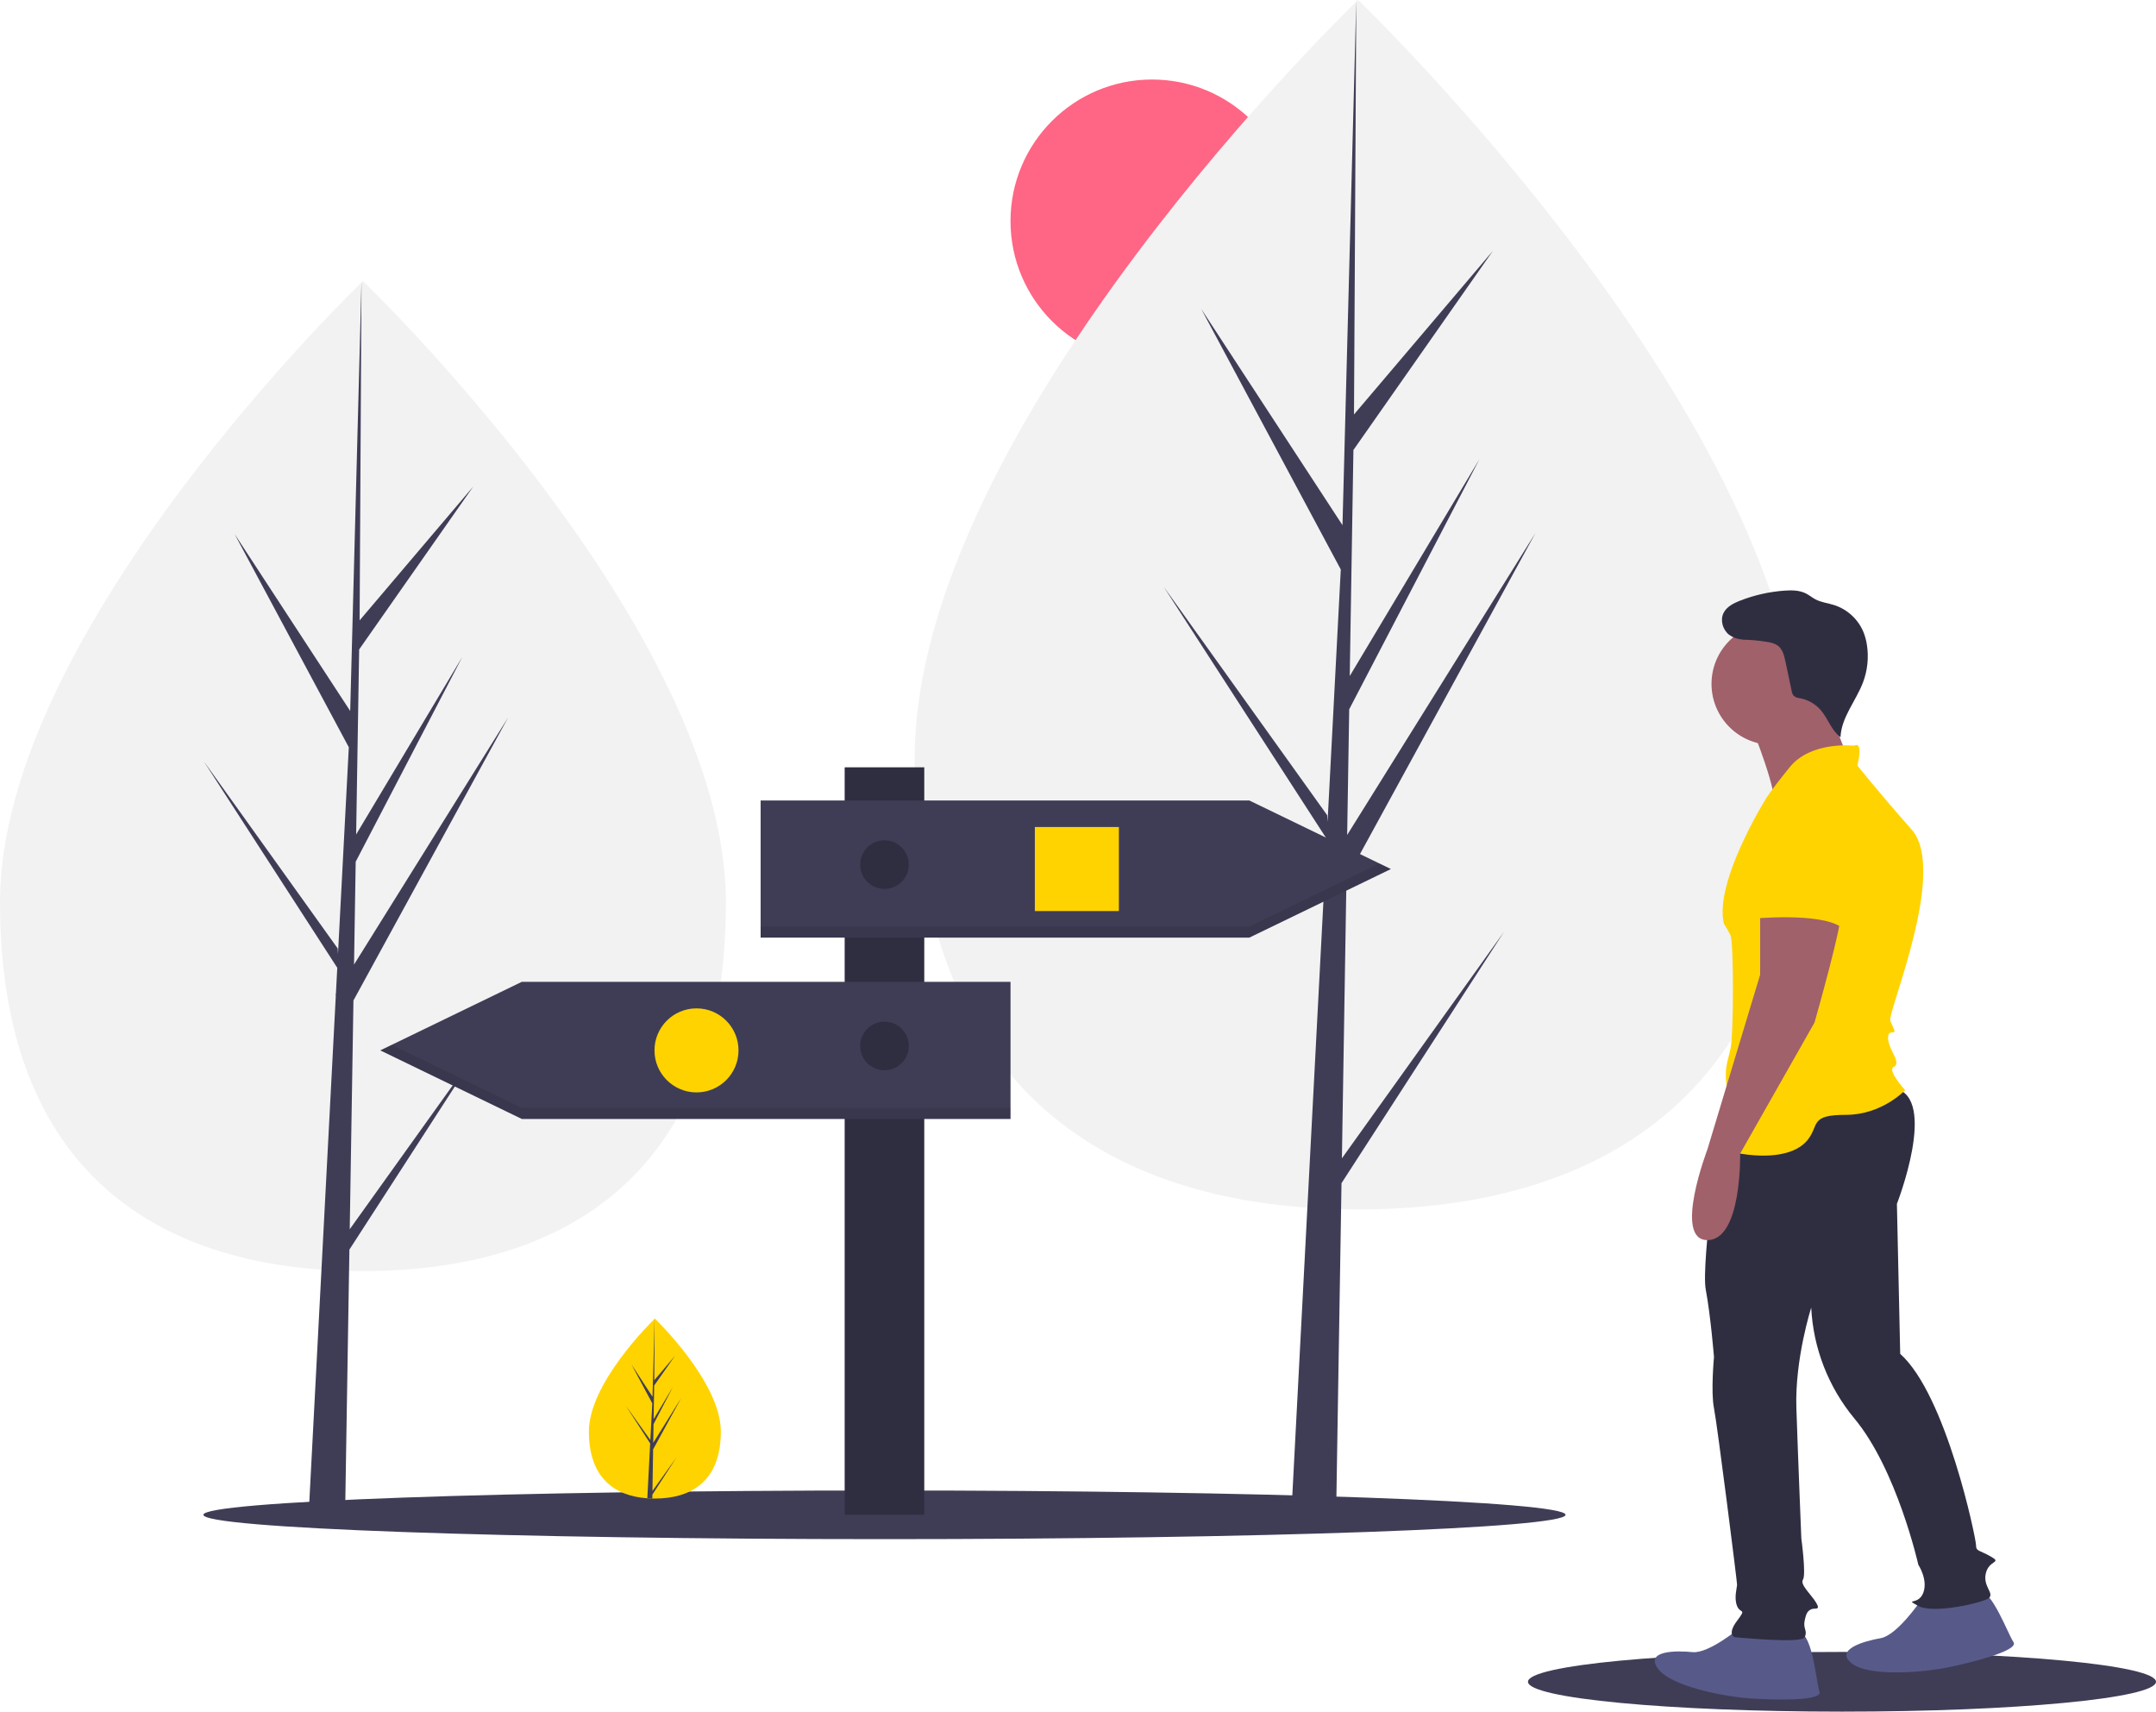
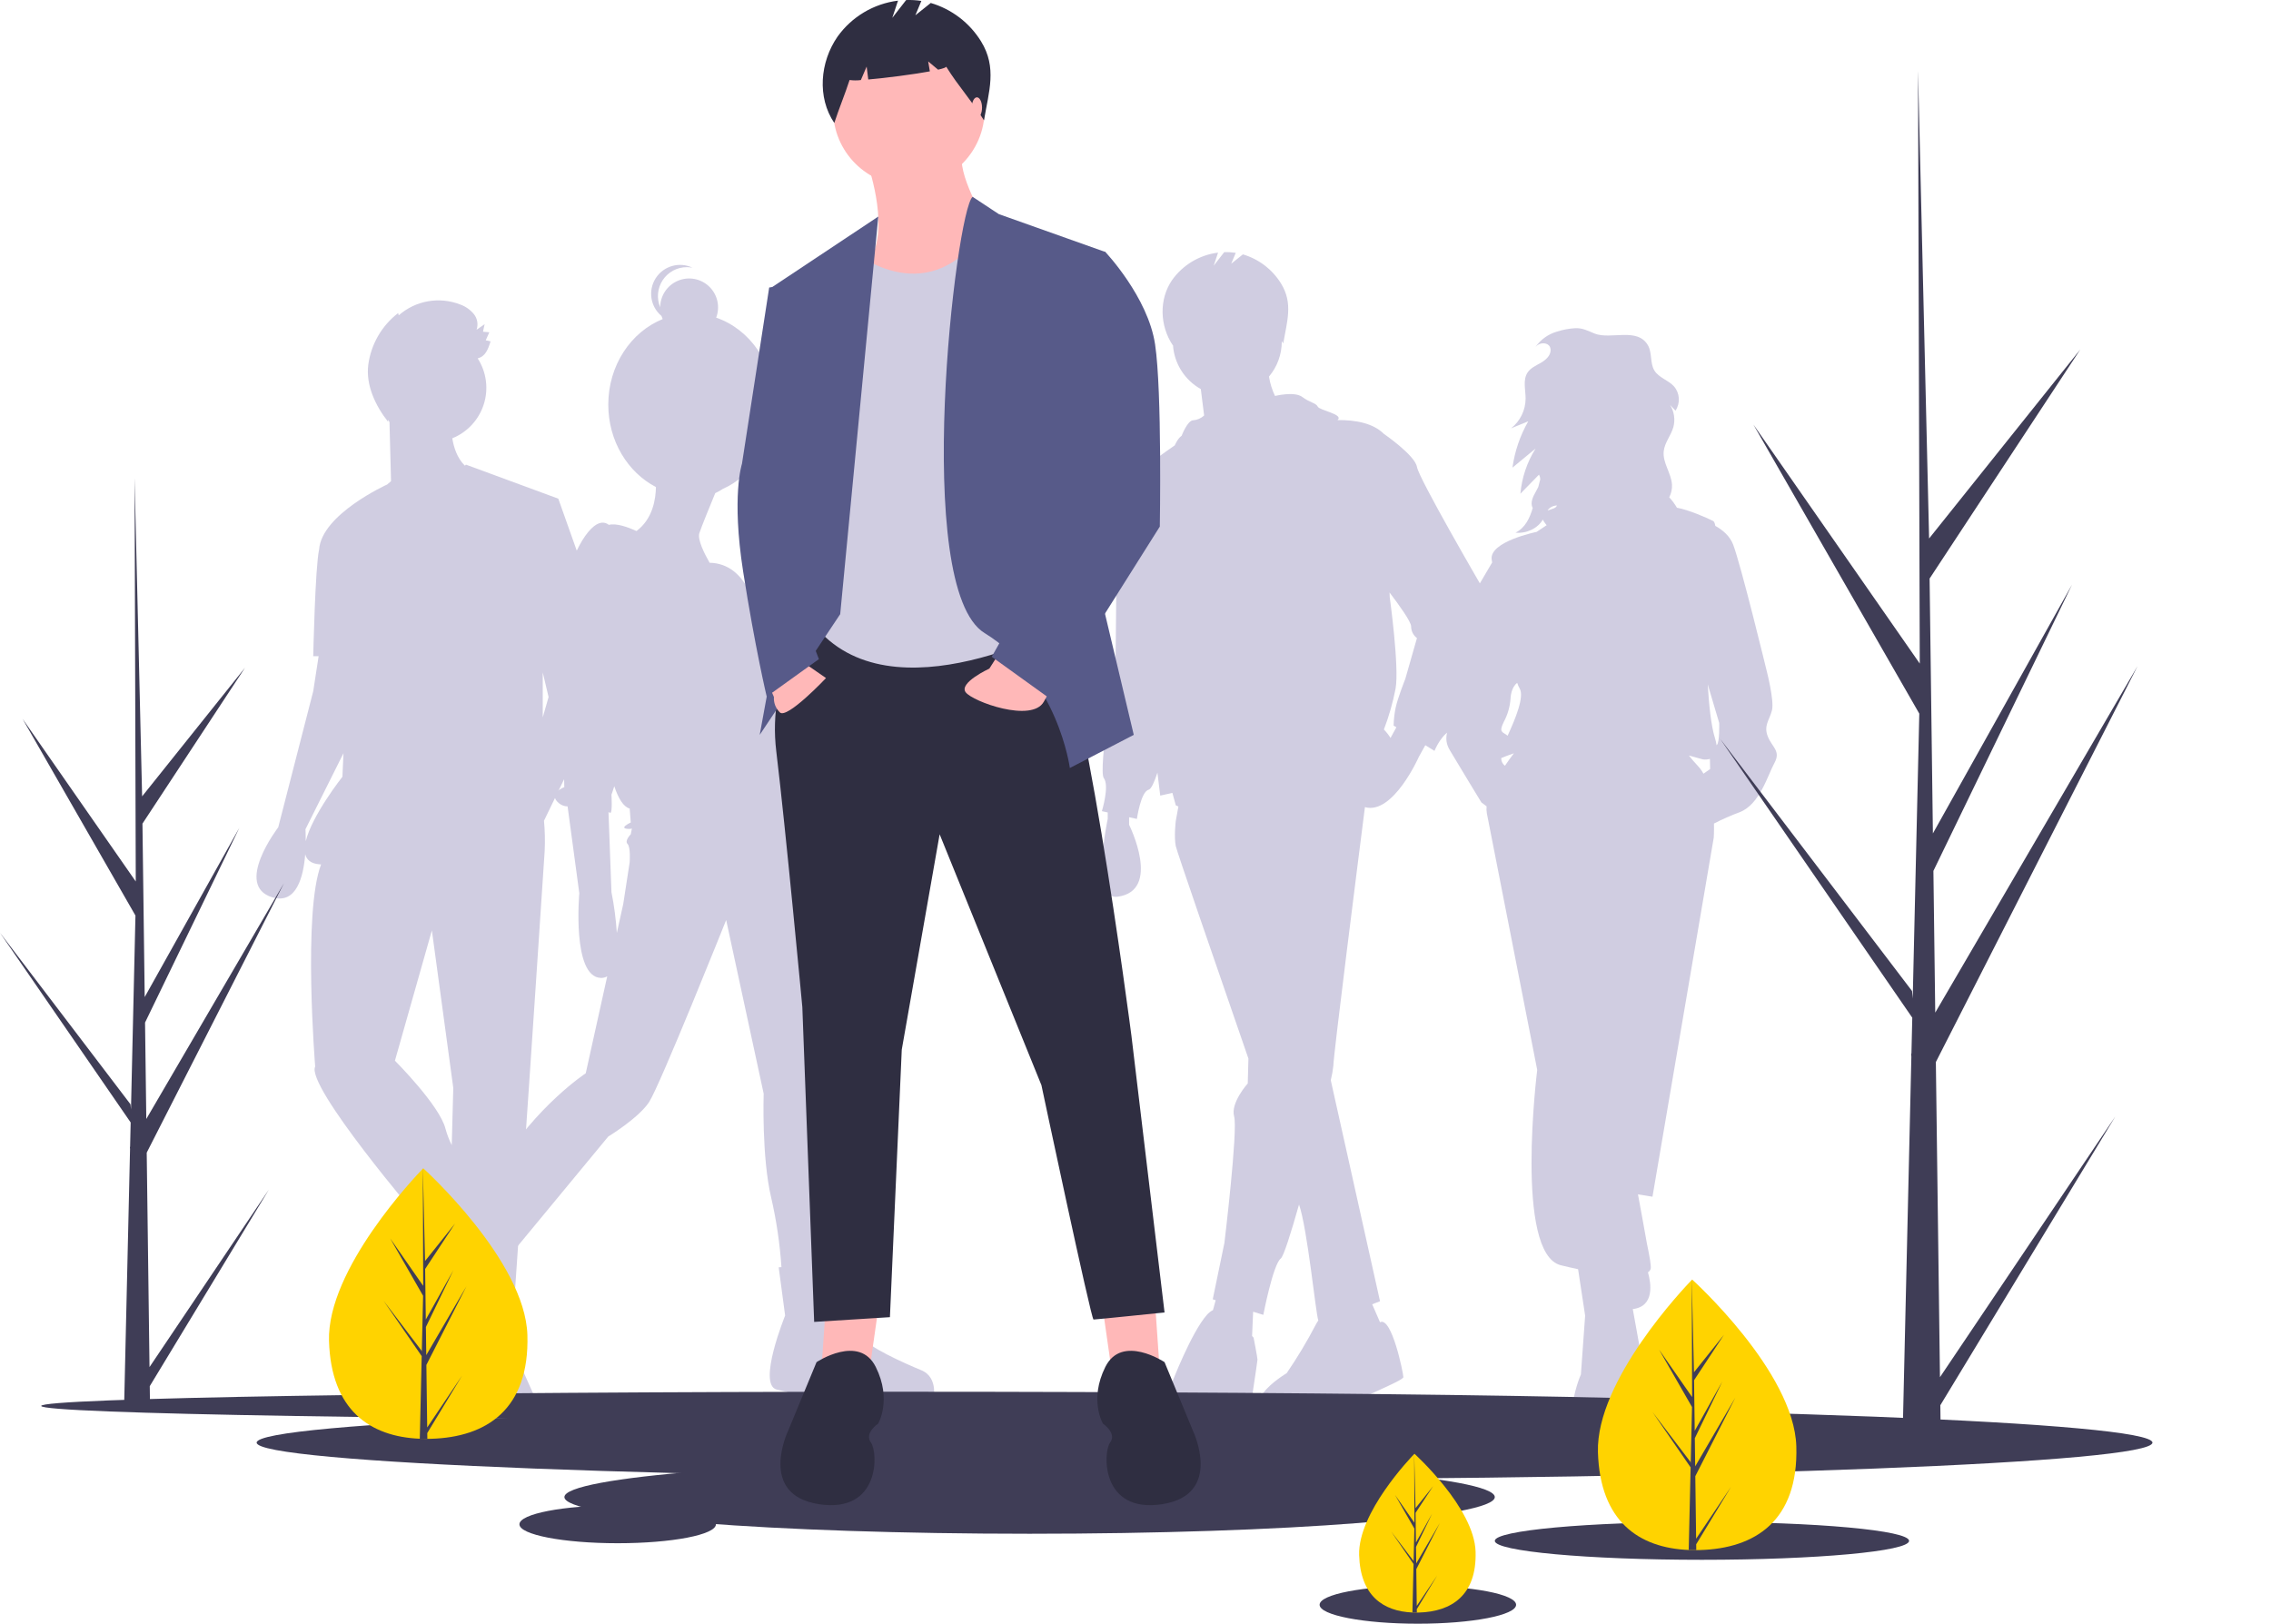
- <svg xmlns="http://www.w3.org/2000/svg" id="ee68b97f-fc10-400d-a2ff-be2b67d80654" data-name="Layer 1" width="974.967" height="773.958" viewBox="0 0 974.967 773.958">
-   <circle cx="520.967" cy="99.958" r="64" fill="#ff6584" />
-   <path d="M440.78,470.993c0,123.61-73.484,166.77-164.132,166.77s-164.132-43.16-164.132-166.77S276.648,190.131,276.648,190.131,440.78,347.383,440.78,470.993Z" transform="translate(-112.5165 -63.02104)" fill="#f2f2f2" />
-   <polygon points="158.153 555.833 159.833 452.383 229.79 324.4 160.097 436.154 160.852 389.639 209.067 297.044 161.052 377.329 161.052 377.329 162.412 293.669 214.04 219.952 162.625 280.514 163.474 127.11 158.138 330.188 158.576 321.811 106.085 241.464 157.735 337.893 152.844 431.327 152.698 428.847 92.185 344.294 152.515 437.608 151.903 449.293 151.794 449.469 151.844 450.428 139.435 687.478 156.014 687.478 158.003 565.037 218.185 471.952 158.153 555.833" fill="#3f3d56" />
-   <path d="M927.164,406.143c0,151.011-89.774,203.739-200.516,203.739S526.132,557.154,526.132,406.143,726.648,63.021,726.648,63.021,927.164,255.131,927.164,406.143Z" transform="translate(-112.5165 -63.02104)" fill="#f2f2f2" />
-   <polygon points="606.827 523.761 608.88 397.378 694.345 241.024 609.202 377.552 610.126 320.725 669.028 207.605 610.37 305.687 610.37 305.687 612.03 203.481 675.104 113.423 612.291 187.409 613.329 0 606.809 248.096 607.345 237.861 543.218 139.704 606.317 257.508 600.341 371.654 600.164 368.625 526.236 265.329 599.94 379.328 599.192 393.603 599.059 393.818 599.12 394.99 583.96 684.589 604.214 684.589 606.645 535.005 680.167 421.285 606.827 523.761" fill="#3f3d56" />
-   <ellipse cx="399.967" cy="684.958" rx="308" ry="11" fill="#3f3d56" />
-   <ellipse cx="832.967" cy="760.458" rx="142" ry="13.5" fill="#3f3d56" />
-   <rect x="381.967" y="346.958" width="36" height="338" fill="#2f2e41" />
-   <polygon points="564.967 423.958 343.967 423.958 343.967 361.958 564.967 361.958 628.967 392.958 564.967 423.958" fill="#3f3d56" />
-   <polygon points="564.967 418.958 343.967 418.958 343.967 423.958 564.967 423.958 628.967 392.958 623.806 390.458 564.967 418.958" opacity="0.1" />
-   <polygon points="235.967 505.958 456.967 505.958 456.967 443.958 235.967 443.958 171.967 474.958 235.967 505.958" fill="#3f3d56" />
-   <polygon points="177.128 472.458 171.967 474.958 235.967 505.958 456.967 505.958 456.967 500.958 235.967 500.958 177.128 472.458" opacity="0.1" />
-   <rect x="467.967" y="373.958" width="38" height="38" fill="#ffd300" />
-   <circle cx="314.967" cy="474.958" r="19" fill="#ffd300" />
-   <circle cx="399.967" cy="390.958" r="11" fill="#2f2e41" />
-   <circle cx="399.967" cy="472.958" r="11" fill="#2f2e41" />
-   <path d="M438.483,710.315c0,22.469-13.356,30.314-29.834,30.314q-.573,0-1.143-.013c-.763-.016-1.52-.053-2.267-.104-14.871-1.052-26.424-9.301-26.424-30.197,0-21.625,27.634-48.912,29.71-50.932l.004-.004c.08-.078.12-.116.12-.116S438.483,687.847,438.483,710.315Z" transform="translate(-112.5165 -63.02104)" fill="#ffd300" />
-   <path d="M407.563,737.192l10.912-15.247-10.939,16.921-.029,1.75c-.763-.016-1.52-.053-2.267-.104l1.176-22.479-.009-.174.02-.033.111-2.123L395.571,698.74,406.572,714.11l.025.451.889-16.985-9.388-17.528,9.503,14.547.925-35.212.004-.12v.116l-.154,27.767,9.347-11.008L408.337,689.539l-.247,15.207,8.727-14.594-8.763,16.832-.138,8.454,12.669-20.313-12.717,23.263Z" transform="translate(-112.5165 -63.02104)" fill="#3f3d56" />
-   <path d="M899.524,798.893s-14.159,11.923-21.611,11.178-21.611-.745-15.649,7.452,30.554,12.669,40.987,13.414,33.535,1.49,32.044-2.981S932.313,802.619,926.351,801.129,899.524,798.893,899.524,798.893Z" transform="translate(-112.5165 -63.02104)" fill="#575a89" />
-   <path d="M980.789,787.186s-10.434,15.29-17.812,16.575-21.016,5.09-13.071,11.384,32.834,3.991,43.084,1.905,32.701-7.577,30.064-11.483-9.681-23.604-15.824-23.437S980.789,787.186,980.789,787.186Z" transform="translate(-112.5165 -63.02104)" fill="#575a89" />
-   <path d="M891.229,568.517s-9.591,65.684-7.355,77.607,3.726,30.554,3.726,30.554-1.49,15.649,0,23.102,10.433,78.247,10.433,79.738-1.49,5.962,0,9.688,4.471.745,0,6.707-1.49,7.452-.745,7.452,29.809,2.981,31.299,0-.745-3.726,0-7.452,1.49-4.471,2.981-5.216,4.471.745,2.236-2.981-7.452-8.197-5.962-10.433-.745-18.63-.745-18.63-1.49-36.515-2.236-58.872,6.707-45.458,6.707-45.458a85.264,85.264,0,0,0,19.376,49.929c19.376,23.102,29.063,66.324,29.063,66.324s4.471,6.707,2.236,12.669-8.943,2.236-2.236,5.962,29.809-1.49,32.044-3.726-2.981-5.216-1.49-11.178,7.452-4.471,2.236-7.452-6.707-2.236-6.707-5.216-13.414-67.814-34.28-86.445l-1.49-67.814s18.63-47.694-.745-52.165S891.229,568.517,891.229,568.517Z" transform="translate(-112.5165 -63.02104)" fill="#2f2e41" />
-   <path d="M904.74,392.006s12.669,31.299,9.688,35.77,36.515-14.904,36.515-14.904-12.669-31.299-12.669-35.025S904.74,392.006,904.74,392.006Z" transform="translate(-112.5165 -63.02104)" fill="#a0616a" />
-   <circle cx="801.539" cy="309.237" r="27.573" fill="#a0616a" />
-   <path d="M950.943,400.204s-19.376-2.236-29.063,9.688-11.178,14.904-11.178,14.904-23.102,37.261-18.63,55.891a53.906,53.906,0,0,1,2.981,5.216c1.49,2.981,1.49,44.713,0,51.42s-2.981,8.943-1.49,18.63-11.923,25.337,3.726,28.318,27.573.745,32.789-5.962.745-11.178,17.14-11.178,26.828-11.178,26.828-11.178-8.197-8.943-5.216-10.433,0-5.216-1.49-8.943-1.49-6.707.745-6.707.745-1.49-.745-5.216,26.082-67.814,9.688-86.445-24.592-29.063-24.592-29.063S955.415,397.968,950.943,400.204Z" transform="translate(-112.5165 -63.02104)" fill="#ffd300" />
-   <path d="M908.466,470.999v32.789L884.619,582.781s-15.649,40.987,0,40.987,14.811-39.12,14.811-39.12l33.628-59.248s13.414-46.948,11.923-50.675S908.466,470.999,908.466,470.999Z" transform="translate(-112.5165 -63.02104)" fill="#a0616a" />
-   <path d="M921.135,422.56s-22.356,8.943-16.395,32.789,0,23.102,0,23.102,30.554-2.981,40.242,3.726l2.236-8.943S956.16,421.815,921.135,422.56Z" transform="translate(-112.5165 -63.02104)" fill="#ffd300" />
-   <path d="M904.64,351.559a11.001,11.001,0,0,1-10.334-1.608c-2.809-2.314-4-6.585-2.348-9.828,1.427-2.8,4.479-4.337,7.406-5.482a68.83,68.83,0,0,1,20.171-4.555c3.297-.234,6.759-.197,9.701,1.309,1.456.745,2.72,1.821,4.162,2.592,2.651,1.419,5.735,1.735,8.6,2.648A21.526,21.526,0,0,1,955.152,348.728a25.939,25.939,0,0,1,1.62,6.003,33.435,33.435,0,0,1-1.739,16.738c-3.177,8.458-9.839,15.852-10.215,24.879-4.078-2.959-5.59-8.299-8.858-12.133a16.503,16.503,0,0,0-9.419-5.463,5.246,5.246,0,0,1-2.808-1.024,4.52,4.52,0,0,1-1.025-2.392l-2.79-13.174c-.568-2.681-1.285-5.604-3.489-7.234a10.558,10.558,0,0,0-4.548-1.602,71.339,71.339,0,0,0-11.65-1.062" transform="translate(-112.5165 -63.02104)" fill="#2f2e41" />
+ <svg xmlns="http://www.w3.org/2000/svg" id="aea587a3-a3e8-4e0f-8220-a5d1e661ad74" data-name="Layer 1" width="959.282" height="685.955" viewBox="0 0 959.282 685.955">
+   <path d="M867.063,418.092c-1.794-4.613.769-6.919,1.794-11.019S866.55,390.16,866.55,390.16s-10.763-44.333-14.094-53.046c-1.41-3.687-4.471-6.223-7.535-7.927-.208-1.131-.508-1.86-.922-2.068-2.968-1.485-10.363-4.71-15.291-5.601a25.003,25.003,0,0,0-3.258-4.406,10.416,10.416,0,0,0,1.161-5.394c-.314-4.835-3.975-9.167-3.499-13.989.361-3.657,3.034-6.66,4.066-10.187a11.979,11.979,0,0,0-1.362-9.447q1.137,1.21,2.274,2.419a8.498,8.498,0,0,0-.634-10.267c-2.4-2.652-6.414-3.646-8.276-6.7-1.913-3.138-.887-7.401-2.696-10.6-4.433-7.836-15.781-2.281-22.578-5.016-2.793-1.124-4.917-2.361-8.059-2.272a31.49,31.49,0,0,0-7.861,1.468,16.609,16.609,0,0,0-9.01,6.458,5.579,5.579,0,0,1,.704-.673c1.647-1.291,4.536-1.183,5.405.72a3.189,3.189,0,0,1,.254,1.52c-.143,2.294-2.147,4.008-4.139,5.156s-4.232,2.109-5.532,4.005c-2.145,3.129-.884,7.329-.883,11.122a16.124,16.124,0,0,1-6.111,12.52l7.231-2.956a54.65,54.65,0,0,0-6.678,19.583l9.777-8.077a42.992,42.992,0,0,0-6.421,19.084l7.848-8.041a3.968,3.968,0,0,1,.518,2.064l-.818,3.156a20.508,20.508,0,0,1-.96,1.832c-1.263,2.168-2.568,4.838-1.387,7.052l.006-.003c-1.243,4.183-3.119,8.368-7.291,10.402,4.628.484,9.457-1.83,11.547-5.512a10.31,10.31,0,0,0,1.228,1.86c.134.168.267.335.4.502l-1.153.769-3.09,2.06s-20.245,4.1-18.963,11.788c.053.316.116.694.187,1.117l-5.825,9.902-8.456,28.701s-4.356,9.225-3.588,13.069,0,5.381,0,12.3-3.331,9.738,0,15.376,13.325,22.038,13.325,22.038l2.195,1.646a10.256,10.256,0,0,0,.111,2.966c2.05,10.25,21.27,108.398,21.27,108.398s-9.738,77.646,9.994,82.515c2.475.611,4.905,1.165,7.266,1.658l2.984,19.612-1.794,24.857s-13.582,30.751,11.275,32.545,13.582-26.651,13.582-26.651a13.51,13.51,0,0,0,1.538-7.944c-.253-2.281-2.387-14.152-4.48-25.569,9.433-1.131,7.668-11.143,6.411-15.545a2.549,2.549,0,0,0,1.143-1.425c.284-1.022-.377-5.043-1.577-10.679-.977-5.602-2.647-14.671-3.786-20.814l6.131.998,25.882-151.705s.171-2.415.093-5.947a96.079,96.079,0,0,1,10.926-4.816c8.457-3.331,11.788-15.632,14.607-20.757S868.856,422.705,867.063,418.092Zm-91.896-96.591a5.482,5.482,0,0,1,2.835-.961c-.219,1.192-2.269,1.54-3.988,2.164A5.074,5.074,0,0,1,775.167,321.501Zm-12.914,76.347c2.076,3.411-1.683,12.654-5.07,19.989-1.941-1.673-3.967-1.145-1.593-5.894a24.108,24.108,0,0,0,2.819-9.738c0-.586.3-4.891,2.825-6.68A13.484,13.484,0,0,0,762.253,397.848Zm-7.777,29.439c1.175-.478,2.954-1.213,5.357-2.03-1.151,1.511-2.465,3.311-3.787,5.276A3.969,3.969,0,0,1,754.475,427.287Zm83.117,3.362c-1.558-1.655-2.817-3.136-3.853-4.461q2.899.763,5.903,1.642a7.025,7.025,0,0,0,2.986-.199c.089,1.772.089,4.299.089,4.299l-2.807,1.943A16.462,16.462,0,0,0,837.593,430.649Zm7.953-8.887c-.03.026-.062.056-.093.083a16.997,16.997,0,0,0-.684-2.984c-1.679-5.297-2.577-14.694-3.054-22.714l4.848,16.307S846.818,420.655,845.545,421.762Z" transform="translate(-120.3589 -107.0223)" fill="#d0cde1" />
+   <path d="M746.003,354.406s-26.29-45.187-27.112-50.116S704.924,290.323,704.924,290.323c-4.491-4.491-11.86-5.912-19.615-5.838,2.92-2.416-7.507-4.04-8.318-5.664-.822-1.643-3.286-1.643-6.573-4.108-3.286-2.465-11.489-.411-11.49-.411a30.275,30.275,0,0,1-2.549-8.188,22.907,22.907,0,0,0,5.412-14.816c0-.059-.004-.117-.004-.176.209.325.418.653.628.99,1.539-9.219,4.256-16.882-.922-25.292a28.357,28.357,0,0,0-16.13-12.331l-4.932,3.945,1.917-4.602a26.104,26.104,0,0,0-4.874-.282l-4.437,5.705,1.837-5.51a28.085,28.085,0,0,0-19.375,11.525c-5.648,8.143-5.27,19.463.285,27.67.019-.057.033-.114.052-.171a22.997,22.997,0,0,0,11.754,18.622l1.395,11.162v0a7.651,7.651,0,0,1-4.574,2.018c-2.465,0-4.929,6.573-4.929,6.573s-1.397.705-2.902,4.033c-3.878,2.64-15.709,10.934-20.098,16.73-2.597,1.278-5.386,4.12-4.933,10.457.822,11.502,0,64.905,0,64.905s-7.394,45.187-4.929,48.473-.822,13.967-.822,13.967l2.465.548v2.739s-7.413,34.366,4.108,32.863c18.896-2.465,4.929-30.398,4.929-30.398v-3.195l3.286.73s1.643-11.502,4.929-12.324c1.143-.286,2.485-3.357,3.749-7.238.737,6.055,1.181,9.703,1.181,9.703l5.141-1.142,1.432,5.25a7.086,7.086,0,0,0,1.104.5l-1.104,6.072s-.822,6.573,0,10.681c.414,2.072,15.665,46.353,30.682,89.744l-.283,10.489s-7.394,8.216-5.751,13.967-4.108,53.403-4.108,53.403l-4.929,23.826,1.24.382-1.139,4.175a8.285,8.285,0,0,0-2.566,2.016c-6.573,7.394-14.788,28.755-14.788,28.755s-14.788,22.183,8.216,21.361,24.647-9.037,24.647-9.037,3.286-21.361,3.286-22.183-1.643-9.267-1.643-9.267l-.638-.704.446-10.249,4.3,1.323s4.108-21.361,7.394-23.826c1.149-.861,4.204-10.457,7.693-22.782,3.566,10.268,7.02,45.772,8.14,48.995a11.668,11.668,0,0,0-1.045,1.721,199.636,199.636,0,0,1-12.324,20.539s-26.29,15.61,0,19.718c0,0,14.788.822,22.183-4.108s27.112-12.324,27.112-13.967-4.929-25.798-9.859-23.169h0l-3.302-7.595,3.302-1.278-20.8-93.364a47.141,47.141,0,0,0,1.082-6.047c0-4.302,10.638-88.077,13.345-109.326,11.914,3.375,22.804-21.305,22.804-21.305l2.701-4.862,3.872,2.397s3.286-8.216,8.216-9.037,13.967-44.365,13.967-50.116A26.742,26.742,0,0,0,746.003,354.406ZM707.724,418.776a22.138,22.138,0,0,0-2.8-3.573,101.749,101.749,0,0,0,4.929-17.253c1.643-9.037-2.465-38.614-2.465-38.614l-.072-2.009c4.032,5.293,9.109,12.351,9.109,14.332a6.162,6.162,0,0,0,2.465,4.929l-4.929,17.253s-3.286,8.216-4.108,12.324a41.936,41.936,0,0,0-.822,7.394l1.165.721Z" transform="translate(-120.3589 -107.0223)" fill="#d0cde1" />
+   <path d="M369.881,369.613l4.384-.986-18.075-50.938-39.025-14.378s-.149.166-.425.451c-3.329-3.222-4.742-7.896-5.332-11.576A22.997,22.997,0,0,0,322.13,258.413c3.216-.772,4.364-3.689,5.443-7.168a14.393,14.393,0,0,0-2.04-.444q.759-1.701,1.517-3.402-1.333-.12-2.666-.239.341-1.59.682-3.18-1.7,1.174-3.4,2.347a6.946,6.946,0,0,0-1.158-6.632,13.267,13.267,0,0,0-5.687-4.01,25.373,25.373,0,0,0-26.036,4.551l-.246-.957a33.044,33.044,0,0,0-12.621,21.871c-1.088,8.574,3.03,17.303,8.384,24.088-.045-.296-.093-.592-.143-.887q.347.478.717.938l.658,25.007-1.648,1.413c-.003.001-27.653,12.511-28.731,27.452l-.003.011c-1.66,7.274-2.481,45.066-2.481,45.066h2.275l-2.275,14.788L237.883,456.535s-18.896,24.647-2.465,29.577c10.211,3.063,13.124-8.783,13.867-18.193.592,2.332,2.361,3.909,5.851,4.226.275.025.568.046.852.069-7.769,20.078-2.495,85.375-2.495,85.375-4.108,8.216,44.365,64.905,44.365,64.905l2.919-1.557.632,1.263c-1.624.156-2.729.293-2.729.293v25.469s-7.394,25.469,2.465,30.398c2.551,1.276,5.212.348,7.755-1.724-.486,7.86-1.183,19.589-1.183,22.264,0,4.108,10.681,11.502,10.681,11.502s2.465,9.037,22.183,9.037S345.51,695.614,345.51,695.614l-10.681-23.826s-.799.391-3.218-1.578l.866-9.528,4.816.425,6.573-96.125s5.751-85.444,6.573-98.589a91.485,91.485,0,0,0-.297-12.638L374.265,403.954Zm-17.799,31.877-2.465,8.589V391.083ZM249.514,462.416c.02-3.011-.129-5.06-.129-5.06l16.062-32.124-.452,9.941S252.132,451.446,249.514,462.416ZM287.178,555.124l15.61-55.046,9.037,66.548-.648,24.193a38.572,38.572,0,0,1-2.638-6.94C306.074,574.021,287.178,555.124,287.178,555.124Z" transform="translate(-120.3589 -107.0223)" fill="#d0cde1" />
+   <path d="M509.508,685.884c-7.698-3.17-22.641-9.962-24.452-13.585-1.811-3.622-10.867-31.697-10.867-31.697l-2.332.17c-.301-12.754-1.585-62.183-3.554-68.092,0,0,9.509-78.337-9.509-109.582l-3.427-13.844c1.125-5.55.98-18.4.257-20.57-.906-2.717,10.415-11.32,7.245-16.754s-11.773-23.999-11.773-23.999.906-11.773-11.321-22.641c0,0-3.573-20.227-19.673-20.528-2.176-3.798-5.223-9.838-4.327-12.527.96-2.879,4.63-11.856,6.702-16.88a21.695,21.695,0,0,0,3.161-1.759c12.804-5.737,21.831-19.528,21.831-35.639,0-17.246-10.34-31.842-24.59-36.736a12.22,12.22,0,1,0-23.646-4.385,12.21,12.21,0,0,1,11.266-16.956,12.272,12.272,0,0,1,2.364.233,12.215,12.215,0,0,0-13.087,20.397,12.116,12.116,0,0,0,.499,1.314c-13.408,5.411-22.973,19.546-22.973,36.133,0,15.386,8.232,28.658,20.125,34.819-.063,5.005-1.305,13.443-8.207,18.585-3.566-1.629-8.514-3.417-11.689-2.606-1.642-1.28-4.119-1.702-7.491,1.669-6.792,6.792-12.679,24.452-12.679,35.32s1.359,73.809,1.359,73.809-7.245,2.717-2.264,6.792a5.873,5.873,0,0,0,3.658,1.359l4.945,36.677s-3.17,35.32,9.056,35.772a4.837,4.837,0,0,0,2.737-.672l-9.076,40.972s-20.829,13.585-37.131,40.301c-8.396,13.761-12.582,22.226-14.673,27.209l-2.987-1.852-10.415,19.924s-23.094,14.037-18.113,24.452,9.509,13.132,9.509,13.132l3.17-1.358,5.886,10.868s15.396,22.188,40.301,10.868a9.101,9.101,0,0,0,0-10.868c-4.075-5.887-14.49-18.566-14.49-18.566l6.792-34.414-1.405-.871,43.065-52.108s12.679-7.698,17.207-14.49,32.603-76.979,32.603-76.979l15.848,73.356s-.906,26.716,3.17,43.923a186.431,186.431,0,0,1,4.332,29.349l-1.162.085,2.717,20.377s-11.773,28.98-3.623,31.244a119.407,119.407,0,0,0,17.66,3.17l.906-3.17s34.867,19.018,47.546,4.981C514.489,699.015,517.206,689.053,509.508,685.884ZM385.436,463.551c1.359,1.358.906,7.698.906,7.698l-2.717,17.66-2.713,12.249a131.573,131.573,0,0,0-2.268-17.23l-1.253-33.843a2.615,2.615,0,0,0,.801.334c.906,0,.453-7.698.453-7.698s.529-1.375,1.188-3.544c1.76,5.27,3.91,8.709,6.51,9.431l.453,5.887s-5.887,2.717-.453,2.717a4.277,4.277,0,0,0,.933-.139l-.48,2.403S384.078,462.192,385.436,463.551Z" transform="translate(-120.3589 -107.0223)" fill="#d0cde1" />
+   <ellipse cx="381.409" cy="593.955" rx="364" ry="6" fill="#3f3d56" />
+   <ellipse cx="508.807" cy="609.455" rx="400.398" ry="15.5" fill="#3f3d56" />
+   <ellipse cx="434.909" cy="632.455" rx="196.5" ry="15.5" fill="#3f3d56" />
+   <ellipse cx="718.909" cy="650.955" rx="87.5" ry="8" fill="#3f3d56" />
+   <ellipse cx="598.909" cy="677.955" rx="41.5" ry="8" fill="#3f3d56" />
+   <ellipse cx="260.909" cy="643.955" rx="41.5" ry="8" fill="#3f3d56" />
+   <polygon points="465.909 553.455 469.909 581.455 489.909 579.455 487.909 550.455 465.909 553.455" fill="#ffb8b8" />
+   <polygon points="370.909 553.455 366.909 581.455 346.909 579.455 348.909 550.455 370.909 553.455" fill="#ffb8b8" />
+   <path d="M462.268,370.478s-18,21-14,54,11,108,11,108l5,133,32-2,5-113,16-91,43,106s21,99,22,99,30-3,30-3l-14-117s-22-170-35-173S462.268,370.478,462.268,370.478Z" transform="translate(-120.3589 -107.0223)" fill="#2f2e41" />
+   <path d="M612.268,682.478s-18-12-25,2-1,24-1,24,6,4,3,8-4,30,22,26,13-31,13-31Z" transform="translate(-120.3589 -107.0223)" fill="#2f2e41" />
+   <path d="M465.268,682.478s18-12,25,2,1,24,1,24-6,4-3,8,4,30-22,26-13-31-13-31Z" transform="translate(-120.3589 -107.0223)" fill="#2f2e41" />
+   <path d="M486.768,175.978s9,25,2,39,11,30,11,30,47-24,41-36-16-28-14-38Z" transform="translate(-120.3589 -107.0223)" fill="#ffb8b8" />
+   <circle cx="383.909" cy="46.455" r="32" fill="#ffb8b8" />
+   <path d="M481.268,213.478s32.108,26.718,56.054-11.141l24.946,14.141,13,152s-73,42-108,6l5-141Z" transform="translate(-120.3589 -107.0223)" fill="#d0cde1" />
+   <polygon points="370.992 91.488 325.909 121.455 341.909 195.455 320.909 310.455 354.909 259.455 370.992 91.488" fill="#575a89" />
+   <path d="M531.195,190.169l11.073,7.308,45,16-7,124,19,80-27,14s-5-38-36-57S524.122,195.861,531.195,190.169Z" transform="translate(-120.3589 -107.0223)" fill="#575a89" />
+   <path d="M456.268,384.478l13,9s-16.5,17.5-19.5,14.5a8.2,8.2,0,0,1-2.5-6.5l-3-7Z" transform="translate(-120.3589 -107.0223)" fill="#ffb8b8" />
+   <path d="M542.688,382.532l-4.42,6.945s-13,6-10,10,28,13,33,4l5-9Z" transform="translate(-120.3589 -107.0223)" fill="#ffb8b8" />
+   <path d="M452.268,227.478l-7,1-11.5,74.5s-4.5,13.5.5,45.5,9.951,52.838,9.951,52.838l22.049-15.838-10-26,13-95Z" transform="translate(-120.3589 -107.0223)" fill="#575a89" />
+   <path d="M571.268,211.478l16,2s18,19,21,39,2,77,2,77l-46,73-25-18,35-62-17-74Z" transform="translate(-120.3589 -107.0223)" fill="#575a89" />
+   <path d="M534.783,124.535a37.384,37.384,0,0,0-21.265-16.257l-6.502,5.201,2.528-6.067a34.414,34.414,0,0,0-6.426-.371l-5.85,7.521,2.421-7.264a37.026,37.026,0,0,0-25.543,15.193c-7.445,10.736-8.702,25.665-1.379,36.485,2.01-6.178,4.45-11.974,6.46-18.152a18.285,18.285,0,0,0,4.763.023l2.446-5.707.683,5.465c7.58-.66,18.824-2.11,26.011-3.439l-.699-4.193,4.181,3.484c2.202-.507,3.509-.967,3.401-1.318,5.345,8.616,10.641,14.12,15.985,22.736C538.028,145.725,541.609,135.622,534.783,124.535Z" transform="translate(-120.3589 -107.0223)" fill="#2f2e41" />
+   <ellipse cx="412.652" cy="45.45" rx="2.166" ry="4.332" fill="#ffb8b8" />
+   <path d="M879.136,718.058c.922,31.558-17.518,43.124-40.658,43.799q-.806.024-1.605.029-1.61.012-3.188-.054c-20.929-.869-37.495-11.978-38.352-41.327-.887-30.373,36.812-69.836,39.64-72.755l.005-.003c.107-.111.162-.167.162-.167S878.214,686.502,879.136,718.058Z" transform="translate(-120.3589 -107.0223)" fill="#ffd300" />
+   <path d="M836.811,757.075l14.7-21.86-14.67,24.212.031,2.46q-1.61.012-3.188-.054l.729-31.619-.02-.244.027-.047.07-2.988L818.391,703.562l16.079,21.136.057.632.551-23.89-13.904-24.232,13.944,20.035-.146-49.493 0-.165.005.162.923,39.007L848.573,670.91l-12.631,19.205.277,21.369,11.661-20.855-11.618,23.997.154,11.882,16.958-29.051-16.907,33.196Z" transform="translate(-120.3589 -107.0223)" fill="#3f3d56" />
+   <path d="M343.136,671.058c.922,31.558-17.518,43.124-40.658,43.799q-.806.024-1.605.029-1.61.012-3.188-.054c-20.929-.869-37.495-11.978-38.352-41.327-.887-30.373,36.812-69.836,39.64-72.755l.005-.003c.107-.111.162-.167.162-.167S342.214,639.502,343.136,671.058Z" transform="translate(-120.3589 -107.0223)" fill="#ffd300" />
+   <path d="M300.811,710.075l14.7-21.86-14.67,24.212.031,2.46q-1.61.012-3.188-.054l.729-31.619-.02-.244.027-.047.07-2.988L282.392,656.562l16.079,21.136.057.632.551-23.89-13.904-24.232,13.944,20.035-.146-49.493 0-.165.005.162.923,39.007L312.573,623.91l-12.631,19.205.277,21.369,11.661-20.855-11.618,23.997.154,11.882,16.958-29.051-16.907,33.196Z" transform="translate(-120.3589 -107.0223)" fill="#3f3d56" />
+   <path d="M743.654,762.549c.541,18.524-10.282,25.313-23.866,25.709q-.473.014-.942.017-.945.007-1.871-.031c-12.285-.51-22.008-7.031-22.512-24.258-.521-17.828,21.608-40.992,23.268-42.706l.003-.002c.063-.065.095-.098.095-.098S743.113,744.026,743.654,762.549Z" transform="translate(-120.3589 -107.0223)" fill="#ffd300" />
+   <path d="M718.81,785.451l8.628-12.831-8.611,14.212.018,1.444q-.945.007-1.871-.031l.428-18.56-.012-.143.016-.028.041-1.754-9.449-13.719,9.438,12.406.034.371.323-14.023-8.162-14.224,8.185,11.76-.085-29.051 0-.097.003.095.542,22.896,7.438-9.3-7.414,11.273.162,12.543,6.845-12.241-6.82,14.085.09,6.974,9.954-17.052L718.608,769.941Z" transform="translate(-120.3589 -107.0223)" fill="#3f3d56" />
+   <path d="M1079.553,158.209c.029-.091.059-.184.088-.275-.012.04-.028.079-.04.119Z" transform="translate(-120.3589 -107.0223)" fill="#2f2e41" />
+   <path d="M939.811,688.831l74.068-110.146-73.916,121.996.155,12.394q-8.111.062-16.064-.27l3.674-159.32-.101-1.229.136-.237.352-15.055L847,419.196,928.017,525.696l.287,3.182,2.775-120.372L861.019,286.408l70.259,100.951-.733-249.38.002-.83.024.816,4.651,196.545L999.073,254.674l-63.642,96.769,1.394,107.67,58.756-105.082L937.04,474.942l.776,59.87,85.447-146.378L938.076,555.698Z" transform="translate(-120.3589 -107.0223)" fill="#3f3d56" />
+   <path d="M183.514,684.561l50.401-74.951-50.298,83.015.105,8.434q-5.519.042-10.931-.184L175.291,592.462l-.068-.836.092-.162.239-10.244-55.195-80.137,55.13,72.47.196,2.165,1.888-81.91-47.674-83.084,47.809,68.694-.499-169.696.001-.565.016.555,3.165,133.743,43.449-54.327-43.307,65.848.948,73.266,39.982-71.505-39.835,82.277.528,40.74,58.144-99.606L182.333,593.968Z" transform="translate(-120.3589 -107.0223)" fill="#3f3d56" />
</svg>
